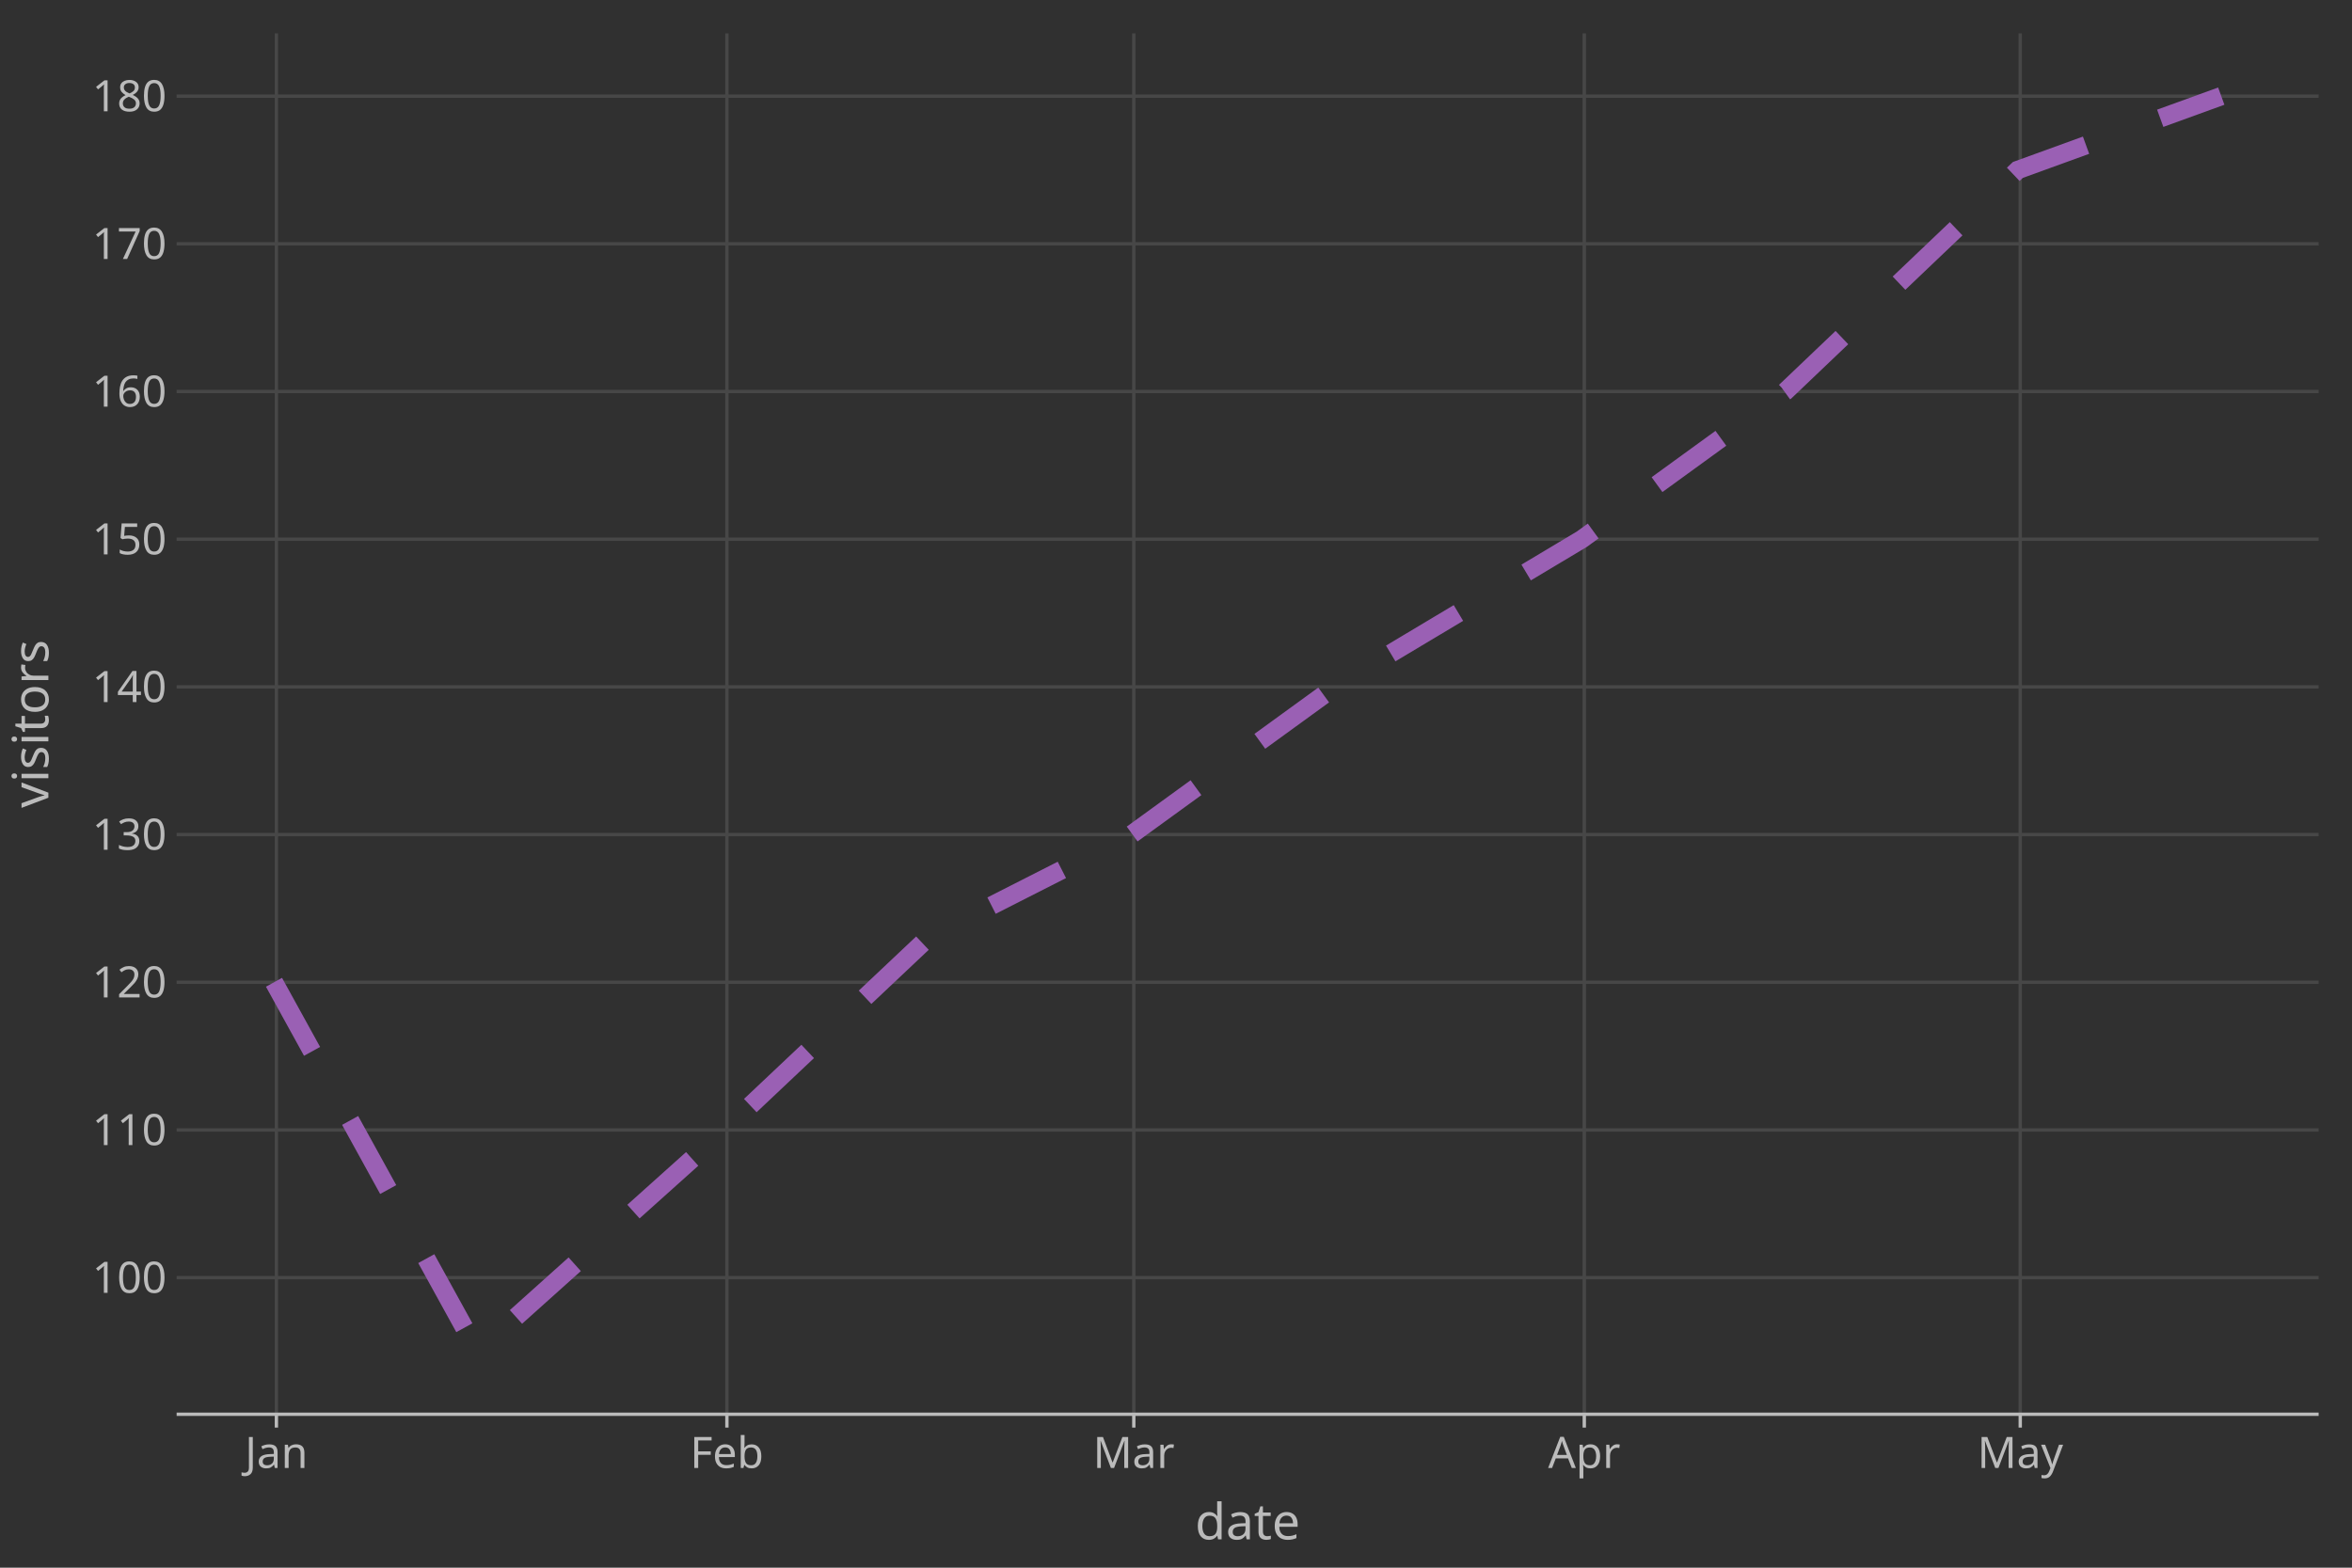
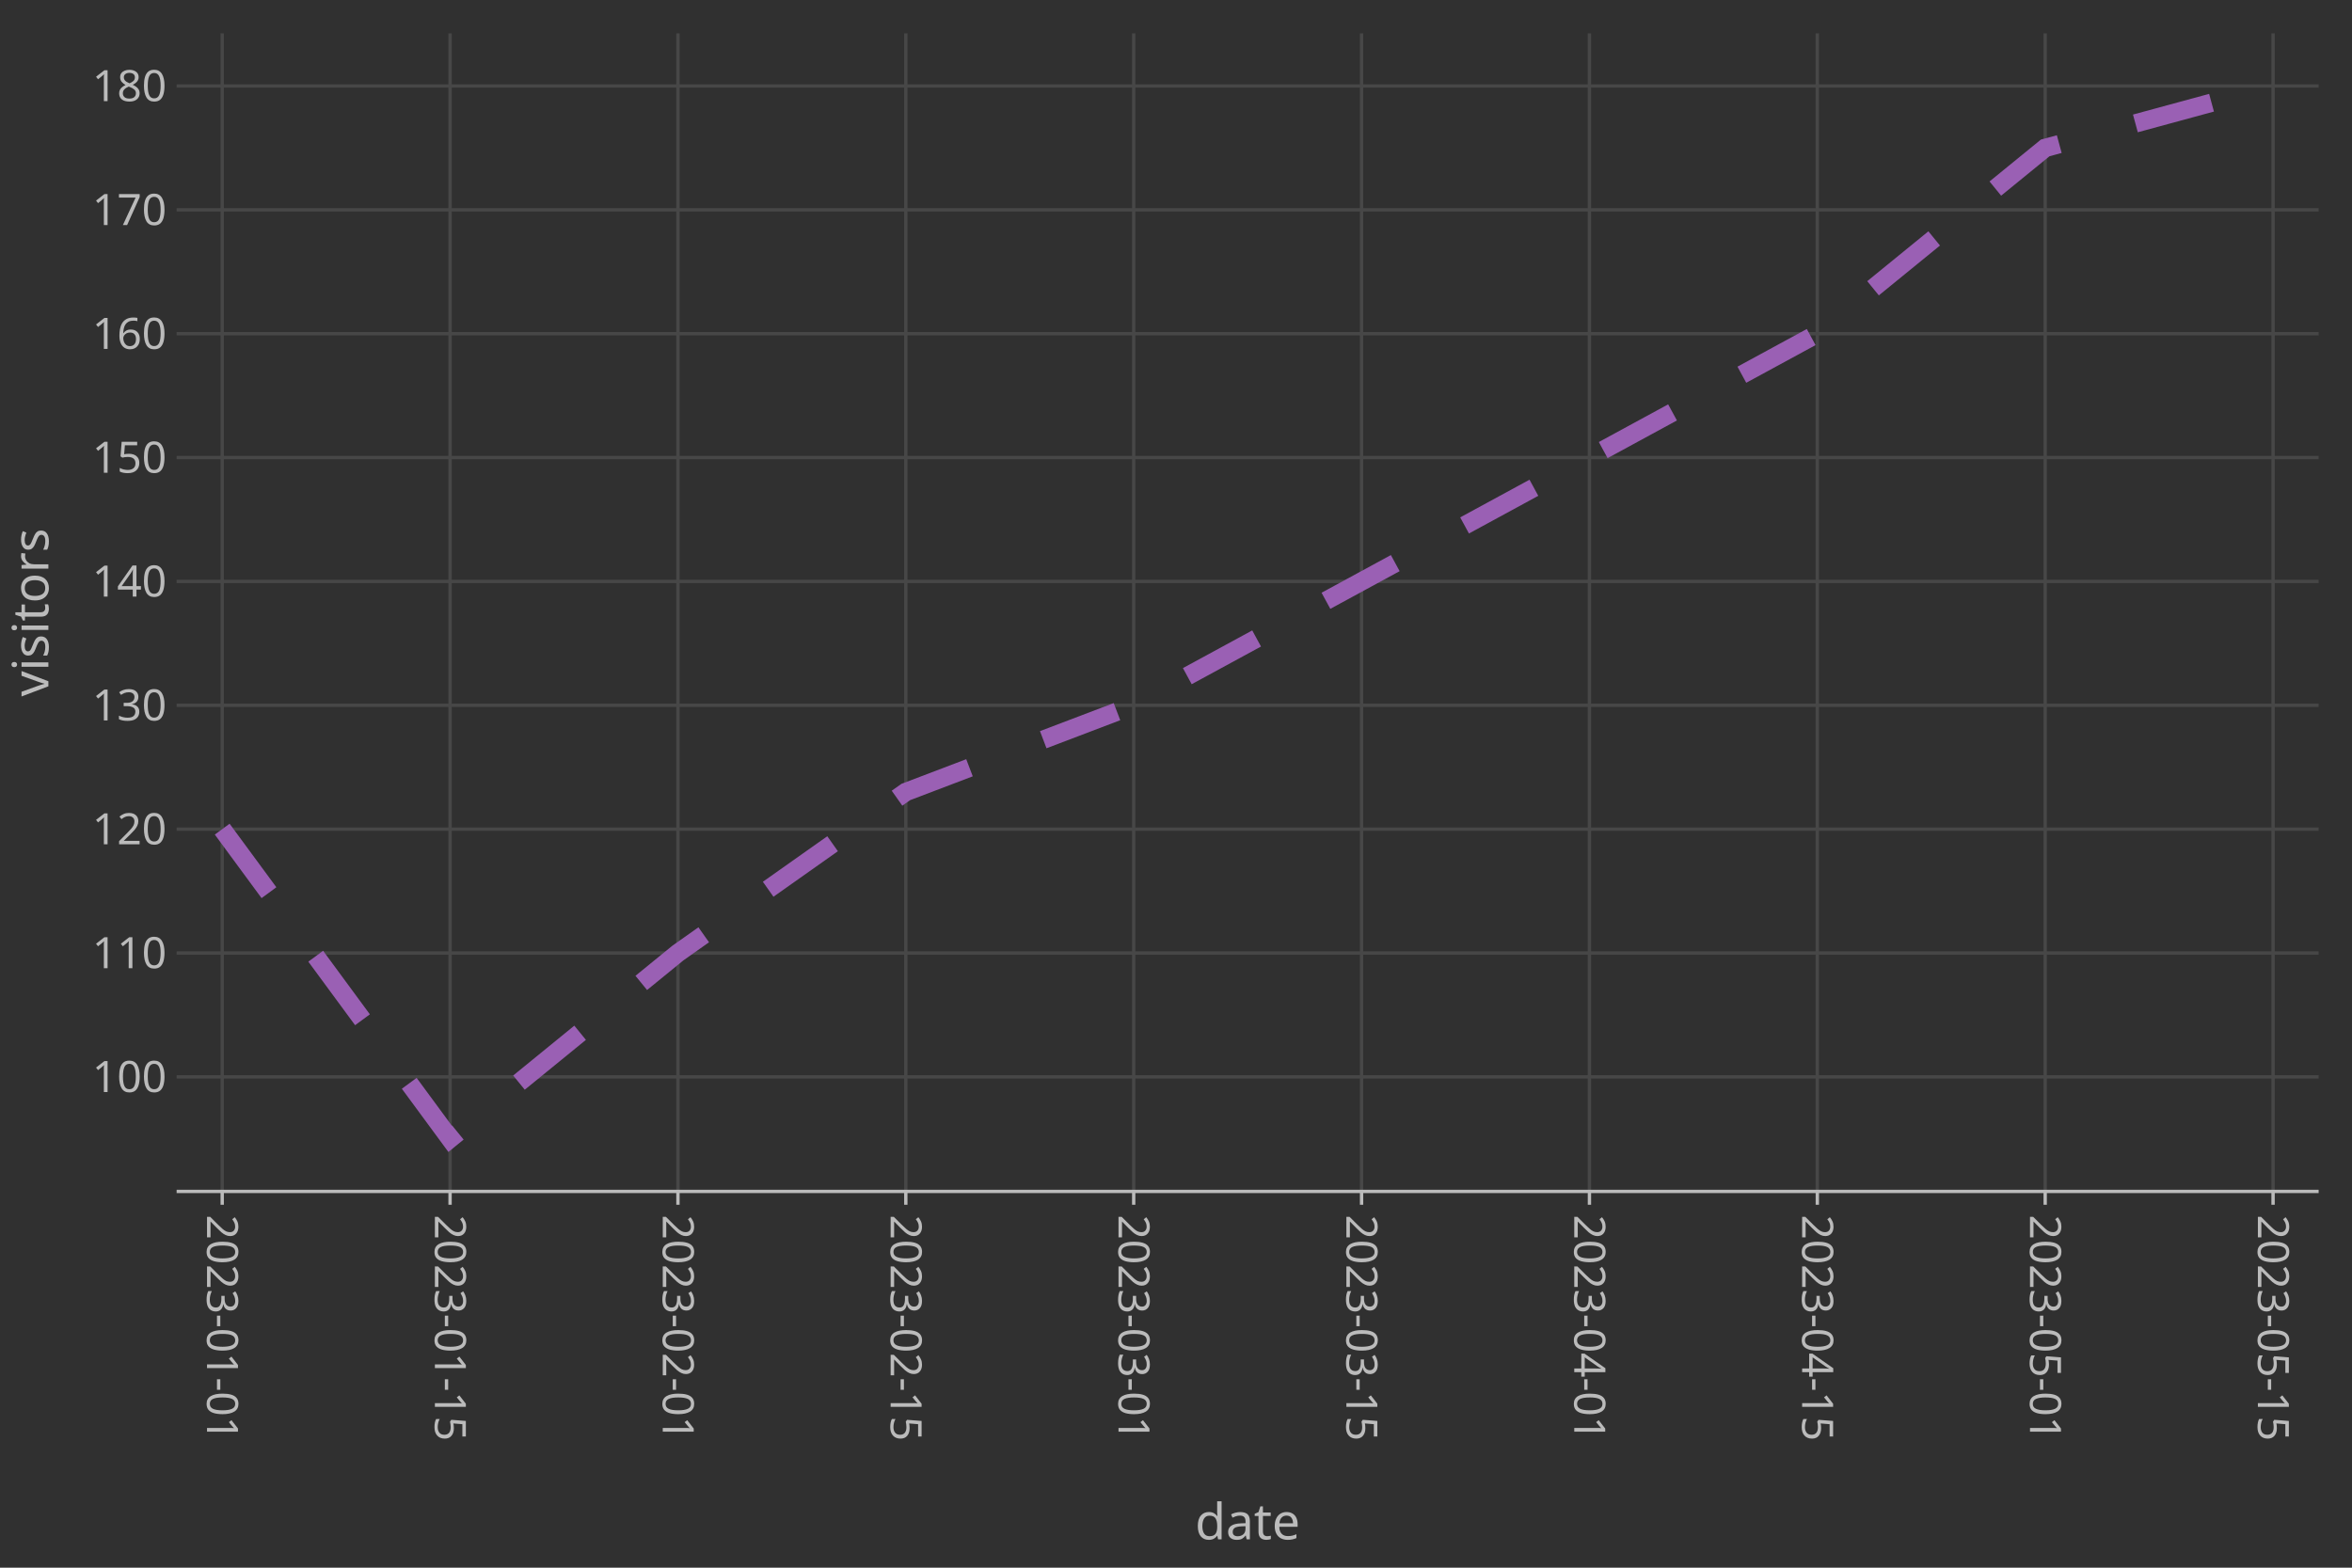
<svg xmlns="http://www.w3.org/2000/svg" class="plt-container" width="705.0" height="470.0">
  <style type="text/css">
  .plt-container {
   font-family: Lucida Grande, sans-serif;
   user-select: none;
   -webkit-user-select: none;
   -moz-user-select: none;
   -ms-user-select: none;
}
text {
   text-rendering: optimizeLegibility;
}
#xXxprefixXx0 .plot-title {
   fill: #bbbbbb;
   font-family: Lucida Grande, sans-serif;
   font-size: 16.0px;
   font-weight: normal;
   font-style: normal;   
}
#xXxprefixXx0 .plot-subtitle {
   fill: #bbbbbb;
   font-family: Lucida Grande, sans-serif;
   font-size: 15.0px;
   font-weight: normal;
   font-style: normal;   
}
#xXxprefixXx0 .plot-caption {
   fill: #bbbbbb;
   font-family: Lucida Grande, sans-serif;
   font-size: 13.0px;
   font-weight: normal;
   font-style: normal;   
}
#xXxprefixXx0 .legend-title {
   fill: #bbbbbb;
   font-family: Lucida Grande, sans-serif;
   font-size: 15.0px;
   font-weight: normal;
   font-style: normal;   
}
#xXxprefixXx0 .legend-item {
   fill: #bbbbbb;
   font-family: Lucida Grande, sans-serif;
   font-size: 13.0px;
   font-weight: normal;
   font-style: normal;   
}
#xXxprefixXx0 .axis-title-x {
   fill: #bbbbbb;
   font-family: Lucida Grande, sans-serif;
   font-size: 15.0px;
   font-weight: normal;
   font-style: normal;   
}
#xXxprefixXx0 .axis-text-x {
   fill: #bbbbbb;
   font-family: Lucida Grande, sans-serif;
   font-size: 13.0px;
   font-weight: normal;
   font-style: normal;   
}
#xXxprefixXx2 .axis-tooltip-text-x {
   fill: #303030;
   font-family: Lucida Grande, sans-serif;
   font-size: 13.0px;
   font-weight: normal;
   font-style: normal;   
}
#xXxprefixXx0 .axis-title-y {
   fill: #bbbbbb;
   font-family: Lucida Grande, sans-serif;
   font-size: 15.0px;
   font-weight: normal;
   font-style: normal;   
}
#xXxprefixXx0 .axis-text-y {
   fill: #bbbbbb;
   font-family: Lucida Grande, sans-serif;
   font-size: 13.0px;
   font-weight: normal;
   font-style: normal;   
}
#xXxprefixXx2 .axis-tooltip-text-y {
   fill: #303030;
   font-family: Lucida Grande, sans-serif;
   font-size: 13.0px;
   font-weight: normal;
   font-style: normal;   
}
#xXxprefixXx0 .facet-strip-text-x {
   fill: #bbbbbb;
   font-family: Lucida Grande, sans-serif;
   font-size: 13.0px;
   font-weight: normal;
   font-style: normal;   
}
#xXxprefixXx0 .facet-strip-text-y {
   fill: #bbbbbb;
   font-family: Lucida Grande, sans-serif;
   font-size: 13.0px;
   font-weight: normal;
   font-style: normal;   
}
#xXxprefixXx2 .tooltip-text {
   fill: #bbbbbb;
   font-family: Lucida Grande, sans-serif;
   font-size: 13.0px;
   font-weight: normal;
   font-style: normal;   
}
#xXxprefixXx2 .tooltip-title {
   fill: #bbbbbb;
   font-family: Lucida Grande, sans-serif;
   font-size: 13.0px;
   font-weight: bold;
   font-style: normal;   
}
#xXxprefixXx2 .tooltip-label {
   fill: #bbbbbb;
   font-family: Lucida Grande, sans-serif;
   font-size: 13.0px;
   font-weight: bold;
   font-style: normal;   
}

  </style>
  <g id="xXxprefixXx0">
    <path fill-rule="evenodd" fill="rgb(48,48,48)" fill-opacity="1.0" d="M0.0 0.0 L0.0 470.0 L705.0 470.0 L705.0 0.0 Z">
    </path>
    <g transform="translate(23.0 10.0 ) ">
-       <g transform="translate(29.94182 414.0 ) ">
-         <line x1="29.91" y1="-0.0" x2="29.91" y2="-414.0" stroke="rgb(71,71,71)" stroke-opacity="1.0" stroke-width="1.0">
-         </line>
-         <line x1="164.943" y1="-0.0" x2="164.943" y2="-414.0" stroke="rgb(71,71,71)" stroke-opacity="1.0" stroke-width="1.0">
-         </line>
-         <line x1="286.908" y1="-0.0" x2="286.908" y2="-414.0" stroke="rgb(71,71,71)" stroke-opacity="1.0" stroke-width="1.0">
-         </line>
-         <line x1="421.941" y1="-0.0" x2="421.941" y2="-414.0" stroke="rgb(71,71,71)" stroke-opacity="1.0" stroke-width="1.0">
-         </line>
-         <line x1="552.617" y1="-0.0" x2="552.617" y2="-414.0" stroke="rgb(71,71,71)" stroke-opacity="1.0" stroke-width="1.0">
-         </line>
-         <g transform="translate(29.91044 0.0 ) ">
-           <line stroke-width="1.0" stroke="rgb(187,187,187)" stroke-opacity="1.0" x2="0.0" y2="4.0">
-           </line>
-           <g transform="translate(0.0 7.0 ) ">
-             <text class="axis-text-x" text-anchor="middle" dy="0.7em">
-             Jan
-             </text>
-           </g>
-         </g>
-         <g transform="translate(164.943 0.0 ) ">
-           <line stroke-width="1.0" stroke="rgb(187,187,187)" stroke-opacity="1.0" x2="0.0" y2="4.0">
-           </line>
-           <g transform="translate(0.0 7.0 ) ">
-             <text class="axis-text-x" text-anchor="middle" dy="0.7em">
-             Feb
-             </text>
-           </g>
-         </g>
-         <g transform="translate(286.908 0.0 ) ">
-           <line stroke-width="1.0" stroke="rgb(187,187,187)" stroke-opacity="1.0" x2="0.0" y2="4.0">
-           </line>
-           <g transform="translate(0.0 7.0 ) ">
-             <text class="axis-text-x" text-anchor="middle" dy="0.7em">
-             Mar
-             </text>
-           </g>
-         </g>
-         <g transform="translate(421.9405 0.0 ) ">
-           <line stroke-width="1.0" stroke="rgb(187,187,187)" stroke-opacity="1.0" x2="0.0" y2="4.0">
-           </line>
-           <g transform="translate(0.0 7.0 ) ">
-             <text class="axis-text-x" text-anchor="middle" dy="0.7em">
-             Apr
-             </text>
-           </g>
-         </g>
-         <g transform="translate(552.6172 0.0 ) ">
-           <line stroke-width="1.0" stroke="rgb(187,187,187)" stroke-opacity="1.0" x2="0.0" y2="4.0">
-           </line>
-           <g transform="translate(0.0 7.0 ) ">
-             <text class="axis-text-x" text-anchor="middle" dy="0.7em">
-             May
+       <g transform="translate(29.94182 347.1939 ) ">
+         <line x1="13.661" y1="-0.0" x2="13.661" y2="-347.194" stroke="rgb(71,71,71)" stroke-opacity="1.0" stroke-width="1.0">
+         </line>
+         <line x1="81.965" y1="-0.0" x2="81.965" y2="-347.194" stroke="rgb(71,71,71)" stroke-opacity="1.0" stroke-width="1.0">
+         </line>
+         <line x1="150.269" y1="-0.0" x2="150.269" y2="-347.194" stroke="rgb(71,71,71)" stroke-opacity="1.0" stroke-width="1.0">
+         </line>
+         <line x1="218.573" y1="-0.0" x2="218.573" y2="-347.194" stroke="rgb(71,71,71)" stroke-opacity="1.0" stroke-width="1.0">
+         </line>
+         <line x1="286.877" y1="-0.0" x2="286.877" y2="-347.194" stroke="rgb(71,71,71)" stroke-opacity="1.0" stroke-width="1.0">
+         </line>
+         <line x1="355.181" y1="-0.0" x2="355.181" y2="-347.194" stroke="rgb(71,71,71)" stroke-opacity="1.0" stroke-width="1.0">
+         </line>
+         <line x1="423.485" y1="-0.0" x2="423.485" y2="-347.194" stroke="rgb(71,71,71)" stroke-opacity="1.0" stroke-width="1.0">
+         </line>
+         <line x1="491.789" y1="-0.0" x2="491.789" y2="-347.194" stroke="rgb(71,71,71)" stroke-opacity="1.0" stroke-width="1.0">
+         </line>
+         <line x1="560.093" y1="-0.0" x2="560.093" y2="-347.194" stroke="rgb(71,71,71)" stroke-opacity="1.0" stroke-width="1.0">
+         </line>
+         <line x1="628.397" y1="-0.0" x2="628.397" y2="-347.194" stroke="rgb(71,71,71)" stroke-opacity="1.0" stroke-width="1.0">
+         </line>
+         <g transform="translate(13.66081 0.0 ) ">
+           <line stroke-width="1.0" stroke="rgb(187,187,187)" stroke-opacity="1.0" x2="0.0" y2="4.0">
+           </line>
+           <g transform="translate(0.0 7.0 ) rotate(90.0 ) ">
+             <text class="axis-text-x" dy="0.35em">
+             2023-01-01
+             </text>
+           </g>
+         </g>
+         <g transform="translate(81.96487 0.0 ) ">
+           <line stroke-width="1.0" stroke="rgb(187,187,187)" stroke-opacity="1.0" x2="0.0" y2="4.0">
+           </line>
+           <g transform="translate(0.0 7.0 ) rotate(90.0 ) ">
+             <text class="axis-text-x" dy="0.35em">
+             2023-01-15
+             </text>
+           </g>
+         </g>
+         <g transform="translate(150.2689 0.0 ) ">
+           <line stroke-width="1.0" stroke="rgb(187,187,187)" stroke-opacity="1.0" x2="0.0" y2="4.0">
+           </line>
+           <g transform="translate(0.0 7.0 ) rotate(90.0 ) ">
+             <text class="axis-text-x" dy="0.35em">
+             2023-02-01
+             </text>
+           </g>
+         </g>
+         <g transform="translate(218.573 0.0 ) ">
+           <line stroke-width="1.0" stroke="rgb(187,187,187)" stroke-opacity="1.0" x2="0.0" y2="4.0">
+           </line>
+           <g transform="translate(0.0 7.0 ) rotate(90.0 ) ">
+             <text class="axis-text-x" dy="0.35em">
+             2023-02-15
+             </text>
+           </g>
+         </g>
+         <g transform="translate(286.8771 0.0 ) ">
+           <line stroke-width="1.0" stroke="rgb(187,187,187)" stroke-opacity="1.0" x2="0.0" y2="4.0">
+           </line>
+           <g transform="translate(0.0 7.0 ) rotate(90.0 ) ">
+             <text class="axis-text-x" dy="0.35em">
+             2023-03-01
+             </text>
+           </g>
+         </g>
+         <g transform="translate(355.1811 0.0 ) ">
+           <line stroke-width="1.0" stroke="rgb(187,187,187)" stroke-opacity="1.0" x2="0.0" y2="4.0">
+           </line>
+           <g transform="translate(0.0 7.0 ) rotate(90.0 ) ">
+             <text class="axis-text-x" dy="0.35em">
+             2023-03-15
+             </text>
+           </g>
+         </g>
+         <g transform="translate(423.4852 0.0 ) ">
+           <line stroke-width="1.0" stroke="rgb(187,187,187)" stroke-opacity="1.0" x2="0.0" y2="4.0">
+           </line>
+           <g transform="translate(0.0 7.0 ) rotate(90.0 ) ">
+             <text class="axis-text-x" dy="0.35em">
+             2023-04-01
+             </text>
+           </g>
+         </g>
+         <g transform="translate(491.7892 0.0 ) ">
+           <line stroke-width="1.0" stroke="rgb(187,187,187)" stroke-opacity="1.0" x2="0.0" y2="4.0">
+           </line>
+           <g transform="translate(0.0 7.0 ) rotate(90.0 ) ">
+             <text class="axis-text-x" dy="0.35em">
+             2023-04-15
+             </text>
+           </g>
+         </g>
+         <g transform="translate(560.0933 0.0 ) ">
+           <line stroke-width="1.0" stroke="rgb(187,187,187)" stroke-opacity="1.0" x2="0.0" y2="4.0">
+           </line>
+           <g transform="translate(0.0 7.0 ) rotate(90.0 ) ">
+             <text class="axis-text-x" dy="0.35em">
+             2023-05-01
+             </text>
+           </g>
+         </g>
+         <g transform="translate(628.3974 0.0 ) ">
+           <line stroke-width="1.0" stroke="rgb(187,187,187)" stroke-opacity="1.0" x2="0.0" y2="4.0">
+           </line>
+           <g transform="translate(0.0 7.0 ) rotate(90.0 ) ">
+             <text class="axis-text-x" dy="0.35em">
+             2023-05-15
            </text>
          </g>
        </g>
        <line x1="0.0" y1="0.0" x2="642.058" y2="0.0" stroke-width="1.0" stroke="rgb(187,187,187)" stroke-opacity="1.0">
        </line>
      </g>
      <g transform="translate(29.94182 0.0 ) ">
-         <line x1="0.0" y1="373.043" x2="642.058" y2="373.043" stroke="rgb(71,71,71)" stroke-opacity="1.0" stroke-width="1.0">
-         </line>
-         <line x1="0.0" y1="328.765" x2="642.058" y2="328.765" stroke="rgb(71,71,71)" stroke-opacity="1.0" stroke-width="1.0">
-         </line>
-         <line x1="0.0" y1="284.487" x2="642.058" y2="284.487" stroke="rgb(71,71,71)" stroke-opacity="1.0" stroke-width="1.0">
-         </line>
-         <line x1="0.0" y1="240.209" x2="642.058" y2="240.209" stroke="rgb(71,71,71)" stroke-opacity="1.0" stroke-width="1.0">
-         </line>
-         <line x1="0.0" y1="195.93" x2="642.058" y2="195.93" stroke="rgb(71,71,71)" stroke-opacity="1.0" stroke-width="1.0">
-         </line>
-         <line x1="0.0" y1="151.652" x2="642.058" y2="151.652" stroke="rgb(71,71,71)" stroke-opacity="1.0" stroke-width="1.0">
-         </line>
-         <line x1="0.0" y1="107.374" x2="642.058" y2="107.374" stroke="rgb(71,71,71)" stroke-opacity="1.0" stroke-width="1.0">
-         </line>
-         <line x1="0.0" y1="63.096" x2="642.058" y2="63.096" stroke="rgb(71,71,71)" stroke-opacity="1.0" stroke-width="1.0">
-         </line>
-         <line x1="0.0" y1="18.818" x2="642.058" y2="18.818" stroke="rgb(71,71,71)" stroke-opacity="1.0" stroke-width="1.0">
-         </line>
-         <g transform="translate(0.0 373.0428 ) ">
+         <line x1="0.0" y1="312.846" x2="642.058" y2="312.846" stroke="rgb(71,71,71)" stroke-opacity="1.0" stroke-width="1.0">
+         </line>
+         <line x1="0.0" y1="275.713" x2="642.058" y2="275.713" stroke="rgb(71,71,71)" stroke-opacity="1.0" stroke-width="1.0">
+         </line>
+         <line x1="0.0" y1="238.58" x2="642.058" y2="238.58" stroke="rgb(71,71,71)" stroke-opacity="1.0" stroke-width="1.0">
+         </line>
+         <line x1="0.0" y1="201.447" x2="642.058" y2="201.447" stroke="rgb(71,71,71)" stroke-opacity="1.0" stroke-width="1.0">
+         </line>
+         <line x1="0.0" y1="164.314" x2="642.058" y2="164.314" stroke="rgb(71,71,71)" stroke-opacity="1.0" stroke-width="1.0">
+         </line>
+         <line x1="0.0" y1="127.181" x2="642.058" y2="127.181" stroke="rgb(71,71,71)" stroke-opacity="1.0" stroke-width="1.0">
+         </line>
+         <line x1="0.0" y1="90.048" x2="642.058" y2="90.048" stroke="rgb(71,71,71)" stroke-opacity="1.0" stroke-width="1.0">
+         </line>
+         <line x1="0.0" y1="52.915" x2="642.058" y2="52.915" stroke="rgb(71,71,71)" stroke-opacity="1.0" stroke-width="1.0">
+         </line>
+         <line x1="0.0" y1="15.782" x2="642.058" y2="15.782" stroke="rgb(71,71,71)" stroke-opacity="1.0" stroke-width="1.0">
+         </line>
+         <g transform="translate(0.0 312.8459 ) ">
          <g transform="translate(-3.0 0.0 ) ">
            <text class="axis-text-y" text-anchor="end" dy="0.35em">
            100
            </text>
          </g>
        </g>
-         <g transform="translate(0.0 328.7647 ) ">
+         <g transform="translate(0.0 275.7128 ) ">
          <g transform="translate(-3.0 0.0 ) ">
            <text class="axis-text-y" text-anchor="end" dy="0.35em">
            110
            </text>
          </g>
        </g>
-         <g transform="translate(0.0 284.4866 ) ">
+         <g transform="translate(0.0 238.5798 ) ">
          <g transform="translate(-3.0 0.0 ) ">
            <text class="axis-text-y" text-anchor="end" dy="0.35em">
            120
            </text>
          </g>
        </g>
-         <g transform="translate(0.0 240.2086 ) ">
+         <g transform="translate(0.0 201.4468 ) ">
          <g transform="translate(-3.0 0.0 ) ">
            <text class="axis-text-y" text-anchor="end" dy="0.35em">
            130
            </text>
          </g>
        </g>
-         <g transform="translate(0.0 195.9305 ) ">
+         <g transform="translate(0.0 164.3137 ) ">
          <g transform="translate(-3.0 0.0 ) ">
            <text class="axis-text-y" text-anchor="end" dy="0.35em">
            140
            </text>
          </g>
        </g>
-         <g transform="translate(0.0 151.6524 ) ">
+         <g transform="translate(0.0 127.1807 ) ">
          <g transform="translate(-3.0 0.0 ) ">
            <text class="axis-text-y" text-anchor="end" dy="0.35em">
            150
            </text>
          </g>
        </g>
-         <g transform="translate(0.0 107.3743 ) ">
+         <g transform="translate(0.0 90.04763 ) ">
          <g transform="translate(-3.0 0.0 ) ">
            <text class="axis-text-y" text-anchor="end" dy="0.35em">
            160
            </text>
          </g>
        </g>
-         <g transform="translate(0.0 63.09626 ) ">
+         <g transform="translate(0.0 52.91459 ) ">
          <g transform="translate(-3.0 0.0 ) ">
            <text class="axis-text-y" text-anchor="end" dy="0.35em">
            170
            </text>
          </g>
        </g>
-         <g transform="translate(0.0 18.81818 ) ">
+         <g transform="translate(0.0 15.78154 ) ">
          <g transform="translate(-3.0 0.0 ) ">
            <text class="axis-text-y" text-anchor="end" dy="0.35em">
            180
            </text>
          </g>
        </g>
      </g>
-       <g transform="translate(29.94182 0.0 ) " clip-path="url(#xXxprefixXx1)" clip-bounds-jfx="[rect (0.0, 0.0), (642.058, 414.0)]">
+       <g transform="translate(29.94182 0.0 ) " clip-path="url(#xXxprefixXx1)" clip-bounds-jfx="[rect (0.0, 0.0), (642.058, 347.194)]">
        <defs>
          <clipPath id="xXxprefixXx1">
-             <rect x="0.0" y="0.0" width="642.058" height="414.0">
+             <rect x="0.0" y="0.0" width="642.058" height="347.194">
            </rect>
          </clipPath>
        </defs>
        <g>
-           <path d="M29.184 284.487 L29.184 284.487 L90.167 395.182 L164.217 328.765 L225.2 271.203 L286.182 240.209 L347.164 195.93 L421.215 151.652 L482.197 107.374 L551.891 40.957 L612.874 18.818 " fill="none" stroke-width="5.5" stroke="rgb(154,96,180)" stroke-opacity="1.0" stroke-dasharray="23.65,23.65">
+           <path d="M13.661 238.58 L13.661 238.58 L81.965 331.412 L150.269 275.713 L218.573 227.44 L286.877 201.447 L355.181 164.314 L423.485 127.181 L491.789 90.048 L560.093 34.348 L628.397 15.782 " fill="none" stroke-width="5.5" stroke="rgb(154,96,180)" stroke-opacity="1.0" stroke-dasharray="23.65,23.65">
          </path>
        </g>
      </g>
    </g>
-     <g transform="translate(14.5 217.0 ) rotate(-90.0 ) ">
+     <g transform="translate(14.5 183.597 ) rotate(-90.0 ) ">
      <text class="axis-title-y" y="0.0" text-anchor="middle">
      visitors
      </text>
    </g>
    <g transform="translate(373.9709 461.5 ) ">
      <text class="axis-title-x" y="0.0" text-anchor="middle">
      date
      </text>
    </g>
    <path fill="rgb(0,0,0)" fill-opacity="0.0" stroke="rgb(187,187,187)" stroke-opacity="1.0" stroke-width="0.0" d="M0.0 0.0 L0.0 470.0 L705.0 470.0 L705.0 0.0 Z">
    </path>
  </g>
  <g id="xXxprefixXx2">
  </g>
</svg>
